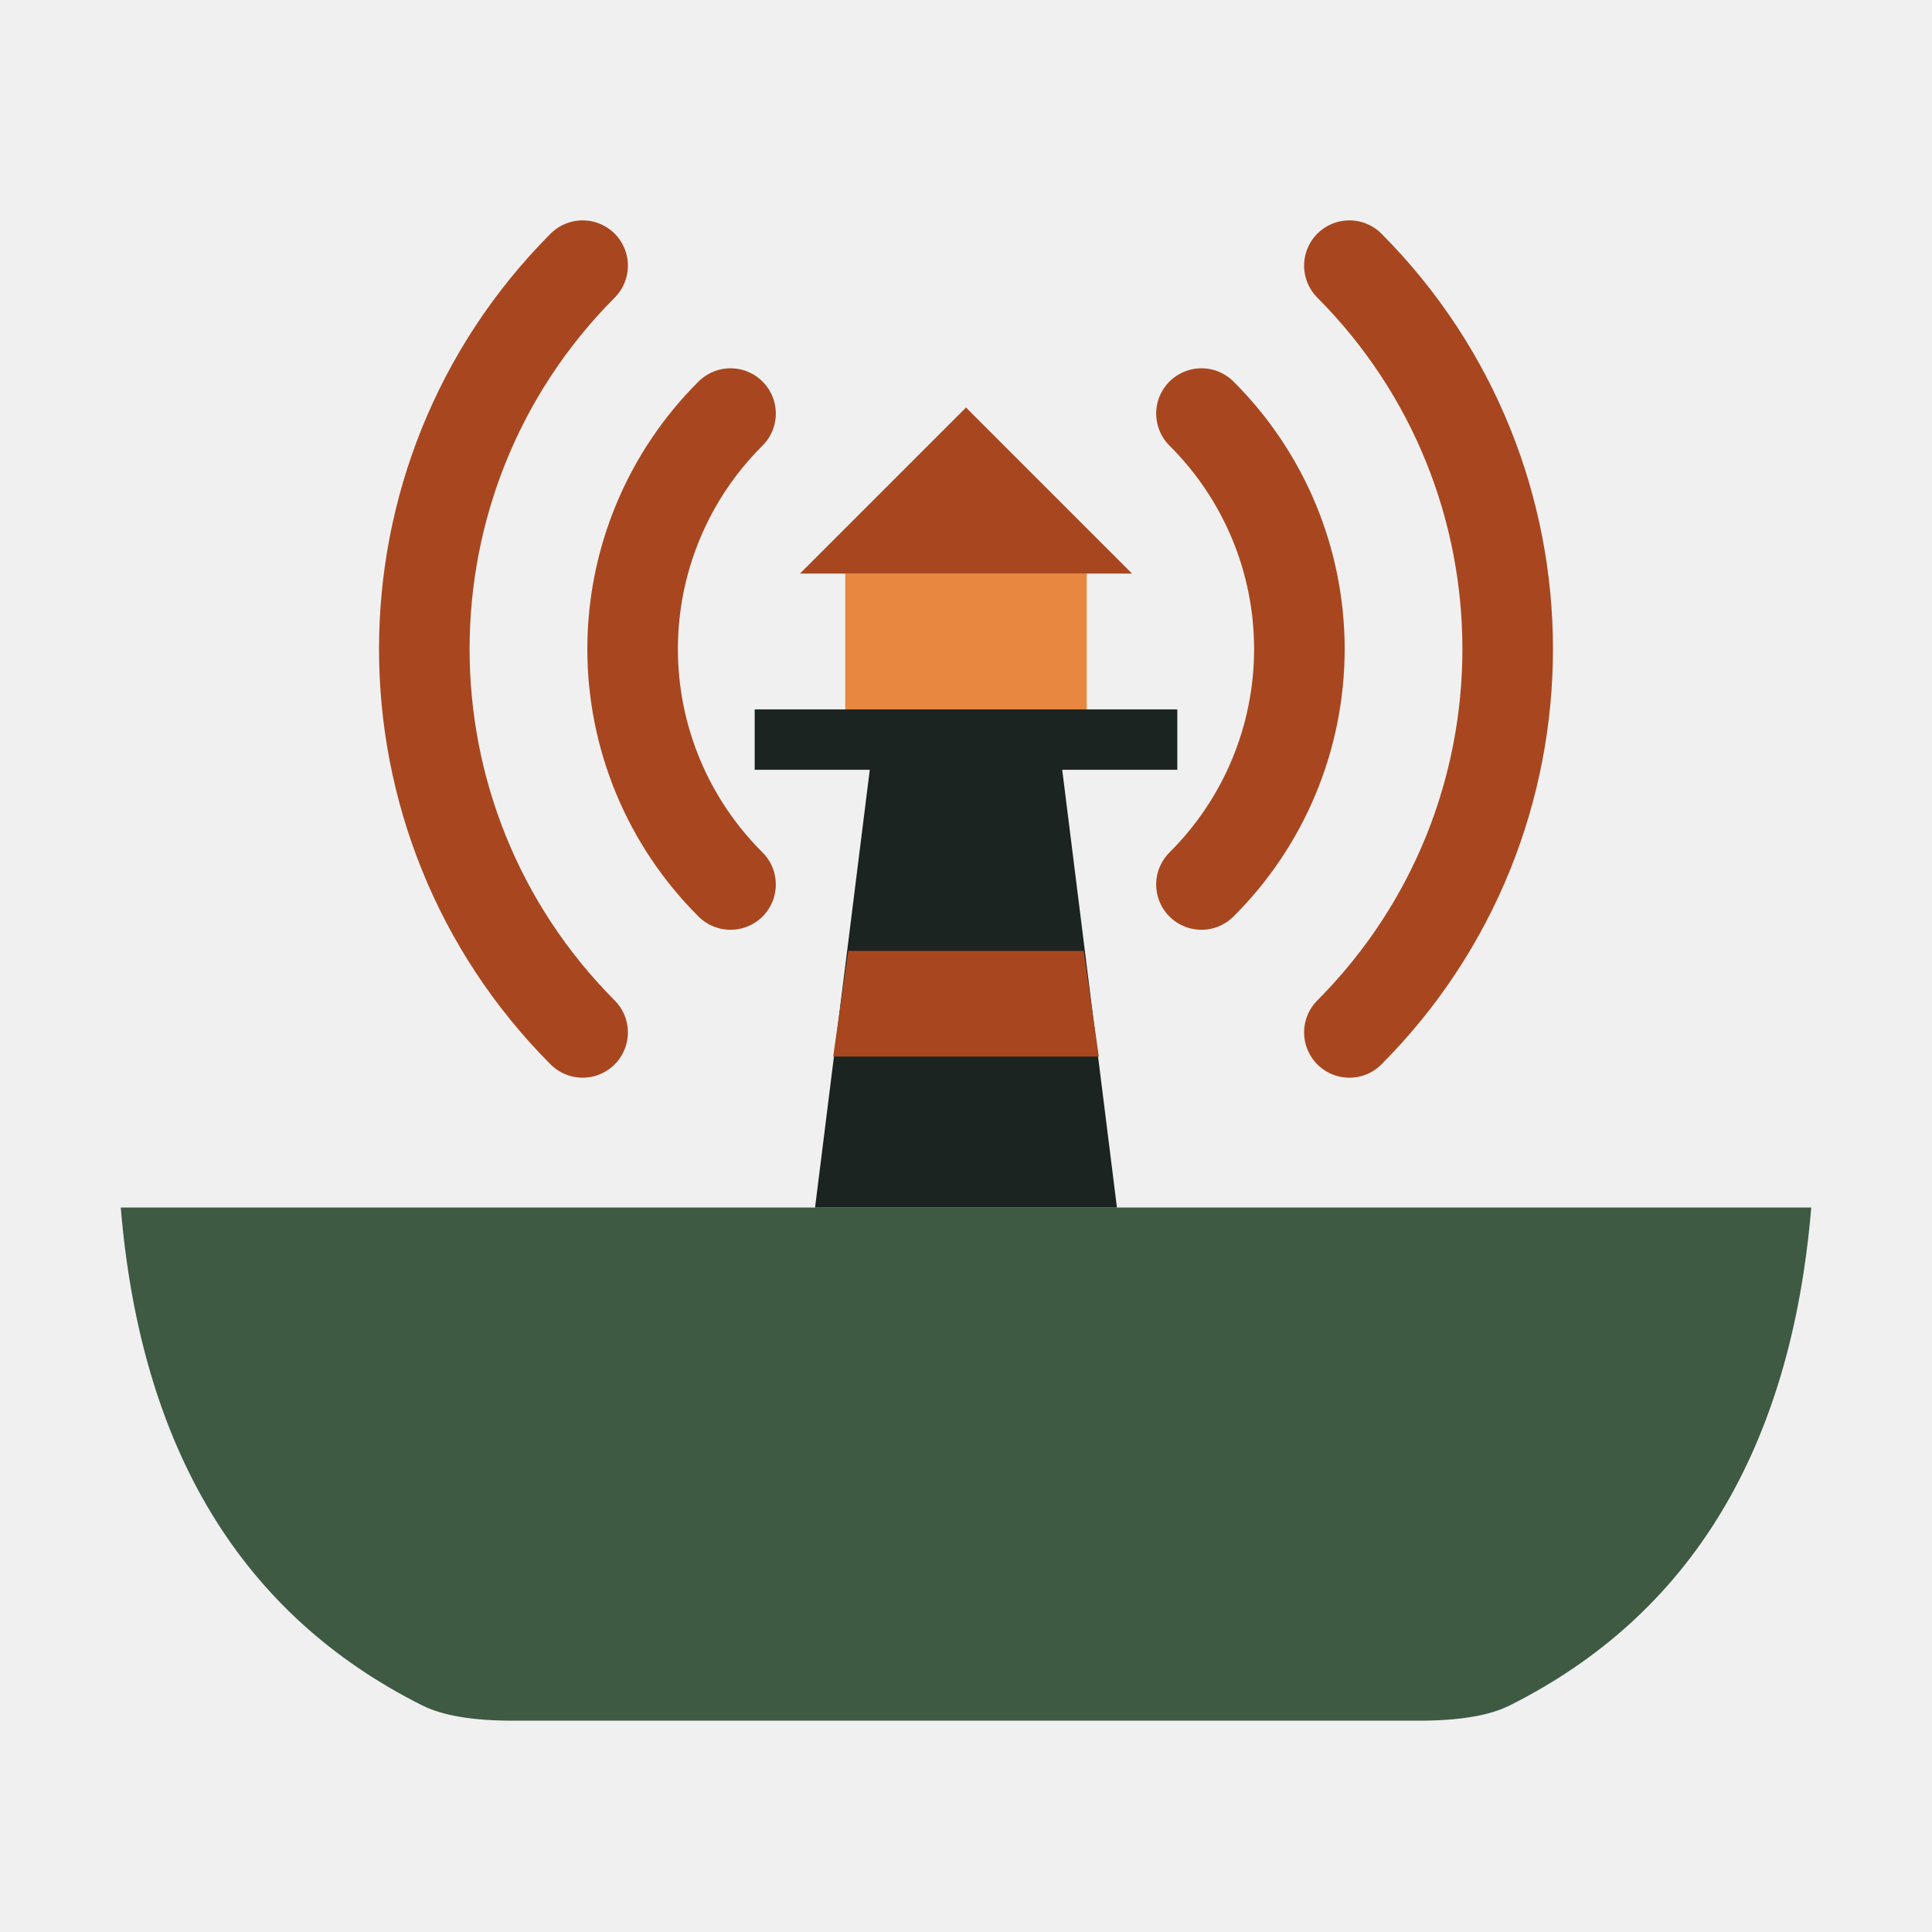
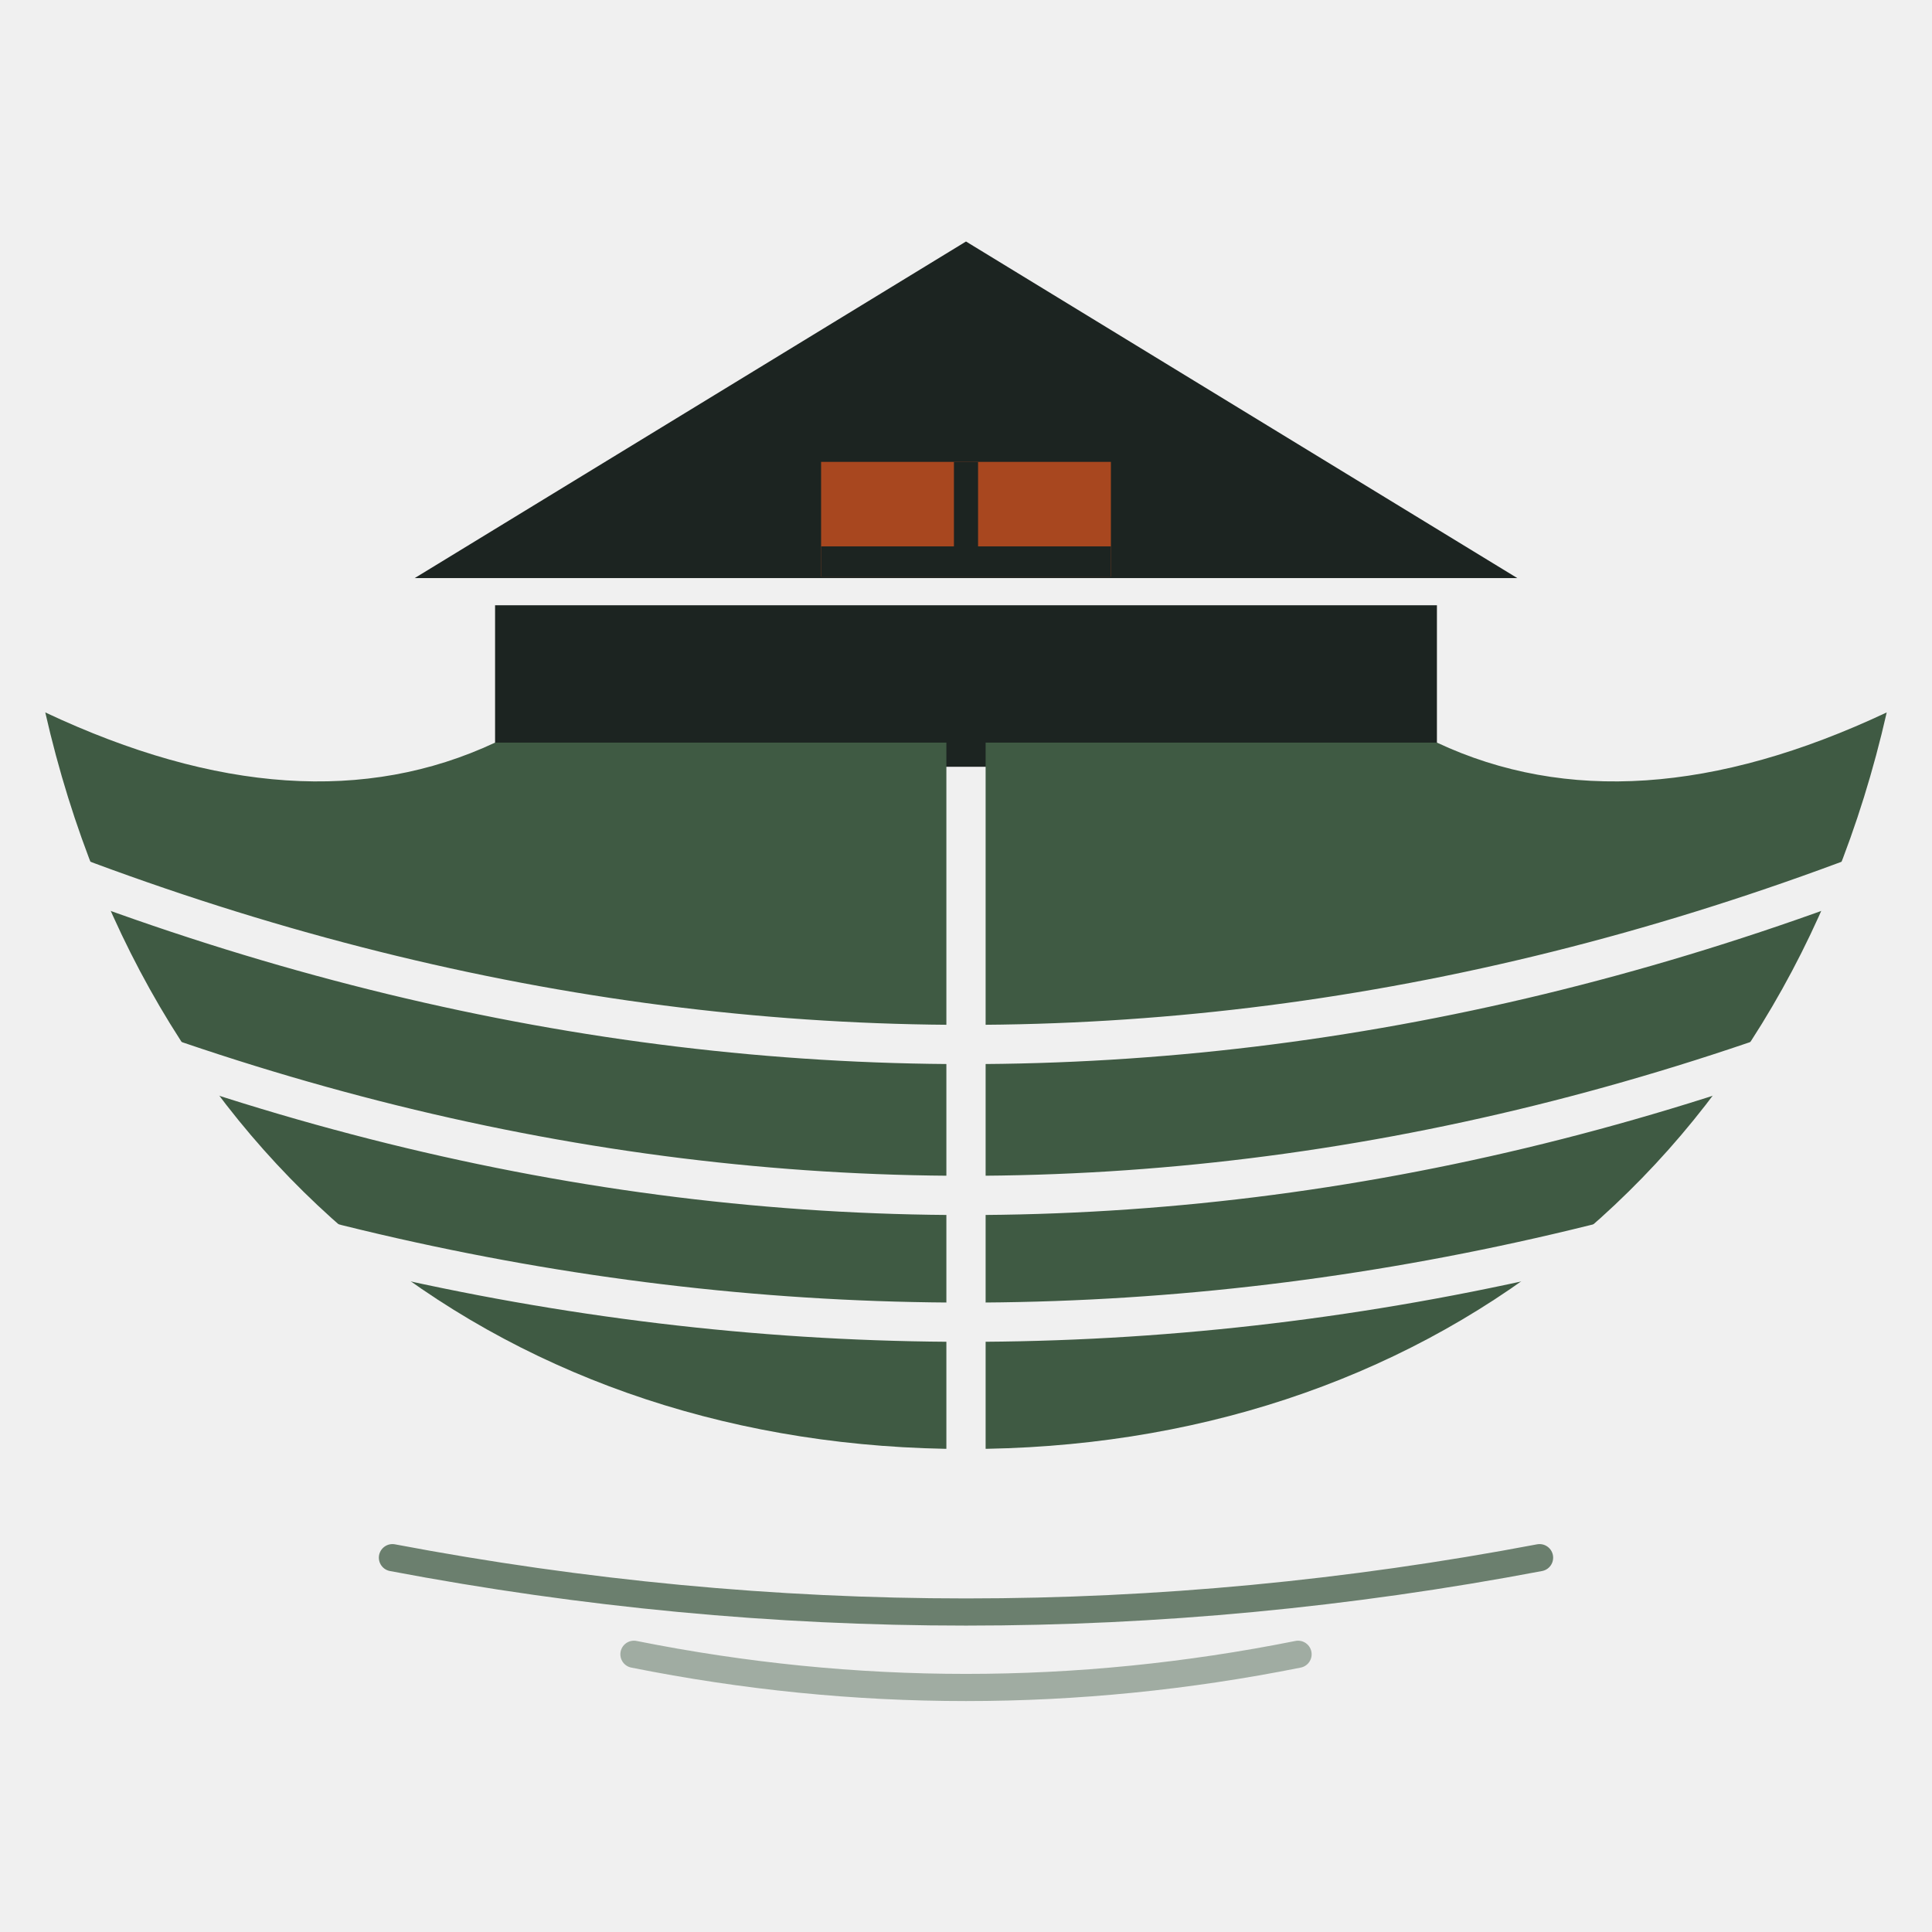
- <svg xmlns="http://www.w3.org/2000/svg" viewBox="0 0 64 64" role="img" aria-label="Arca: casco de arca com farol emitindo sinal (fundo claro)">
-   <g>
-     <path d="M4 40H60Q59 52 50 56.5Q49 57 47 57H17Q15 57 14 56.5Q5 52 4 40Z" fill="#3F5A43" />
-     <path d="M27 40L29 24H35L37 40Z" fill="#1C2421" />
-     <path d="M28.1 31.5H35.9L36.4 35H27.6Z" fill="#A8471F" />
-     <rect x="28" y="19" width="8" height="5" fill="#E8873F" />
-     <rect x="25" y="23.5" width="14" height="2" fill="#1C2421" />
-     <path d="M26.5 19L32 13.5L37.5 19Z" fill="#A8471F" />
-     <g fill="none" stroke="#A8471F" stroke-width="3" stroke-linecap="round">
-       <path d="M39.8 13.7A11 11 0 0 1 39.8 29.3" />
-       <path d="M24.2 13.7A11 11 0 0 0 24.2 29.3" />
-       <path d="M44.7 8.8A18 18 0 0 1 44.7 34.2" />
-       <path d="M19.3 8.8A18 18 0 0 0 19.3 34.2" />
+ <svg xmlns="http://www.w3.org/2000/svg" viewBox="0 0 64 64" role="img" aria-label="Arca (fundo claro)">
+   <g transform="translate(0 2)">
+     <mask id="m" maskUnits="userSpaceOnUse" x="-10" y="-10" width="90" height="90">
+       <rect x="-10" y="-10" width="90" height="90" fill="#fff" />
+       <path d="M-6 23.4Q32 41.8 70 23.4M-6 28.2Q32 47.0 70 28.2M-6 33.2Q32 50.4 70 33.2M32 21V52" fill="none" stroke="#000" stroke-width="1.3" />
+     </mask>
+     <mask id="mc" maskUnits="userSpaceOnUse" x="-10" y="-10" width="90" height="90">
+       <rect x="-10" y="-10" width="90" height="90" fill="#fff" />
+       <path d="M0 17.6H64" stroke="#000" stroke-width="0.9" />
+     </mask>
+     <path mask="url(#mc)" d="M32 6L51 17.6H47.6V23.4H16.4V17.6H13Z" fill="#1C2421" />
+     <rect x="27.2" y="13.3" width="9.6" height="3.8" fill="#A8471F" />
+     <rect x="27.2" y="16.1" width="9.6" height="1" fill="#1C2421" />
+     <path mask="url(#m)" d="M1.5 21.6Q10 25.6 16.4 22.6H47.6Q54 25.6 62.5 21.6C59 37 47 46 32 46C17 46 5 37 1.5 21.6Z" fill="#3F5A43" />
+     <path d="M32 13.3V17.1" stroke="#1C2421" stroke-width=".8" fill="none" />
+     <g fill="none" stroke="#3F5A43" stroke-width=".9" stroke-linecap="round" opacity=".75">
+       <path d="M13 49.6Q32 53.2 51 49.6" />
+       <path d="M21 52.8Q32 55 43 52.8" opacity=".6" />
    </g>
  </g>
</svg>
